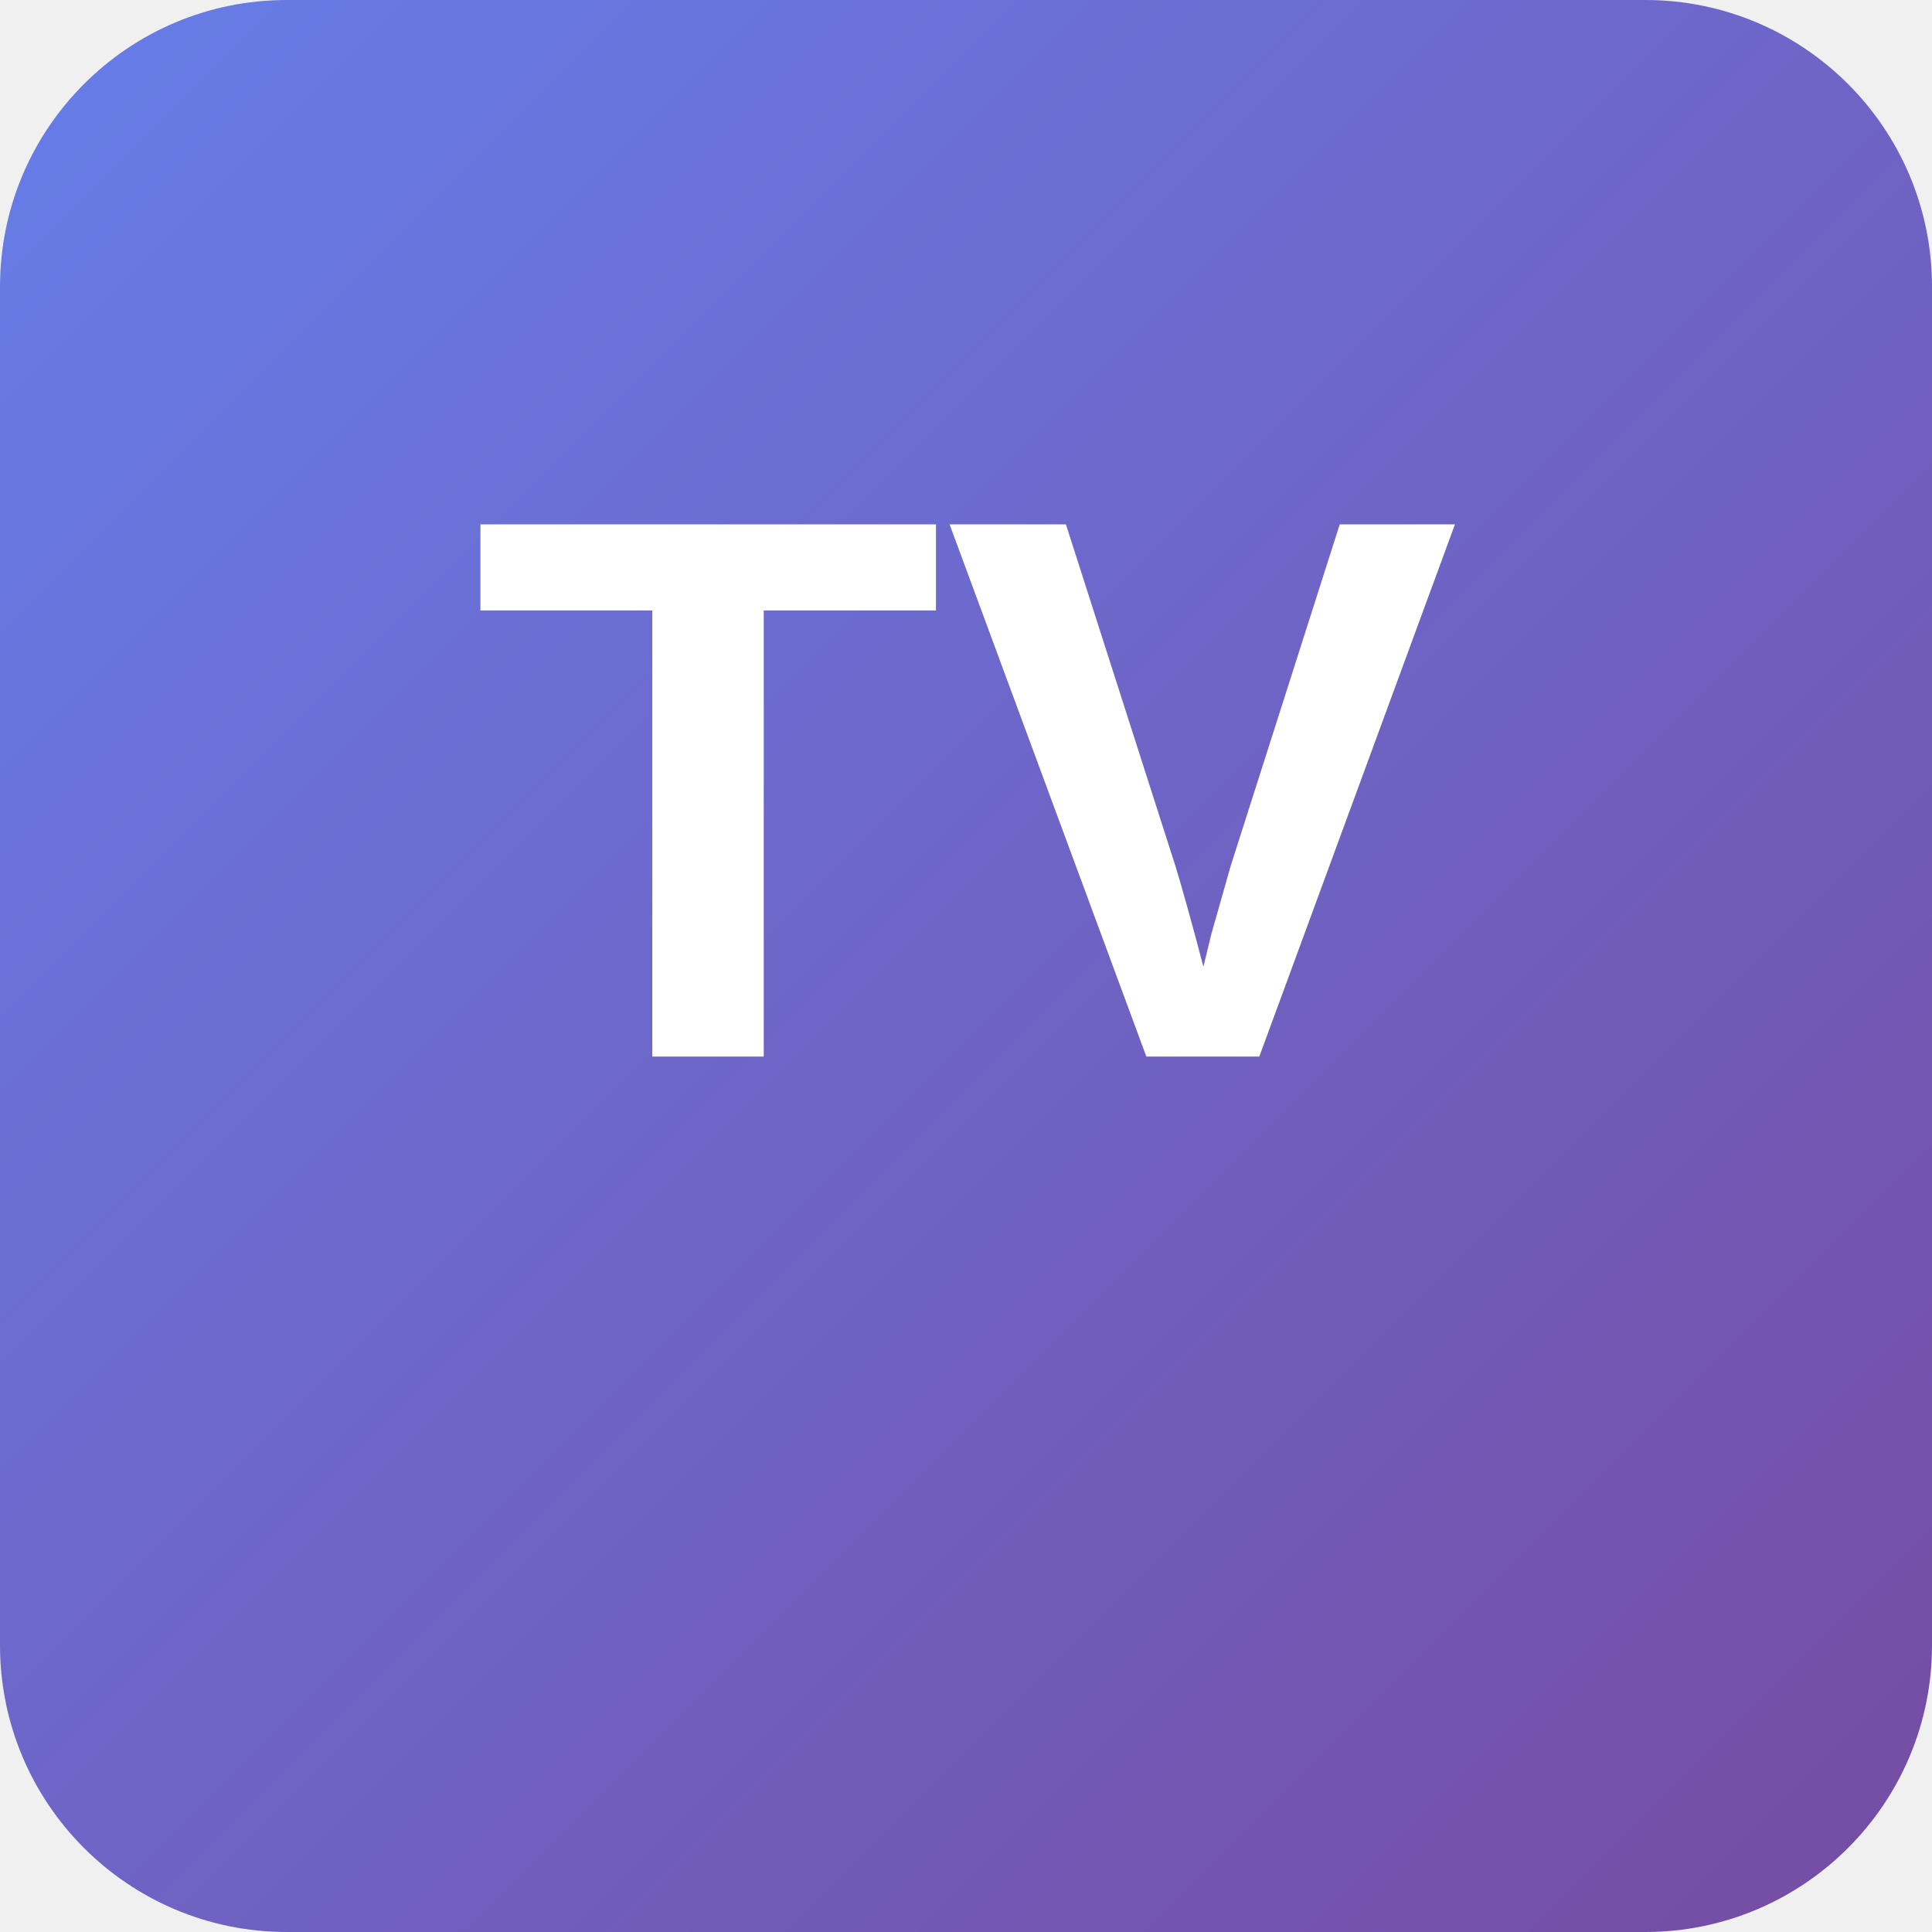
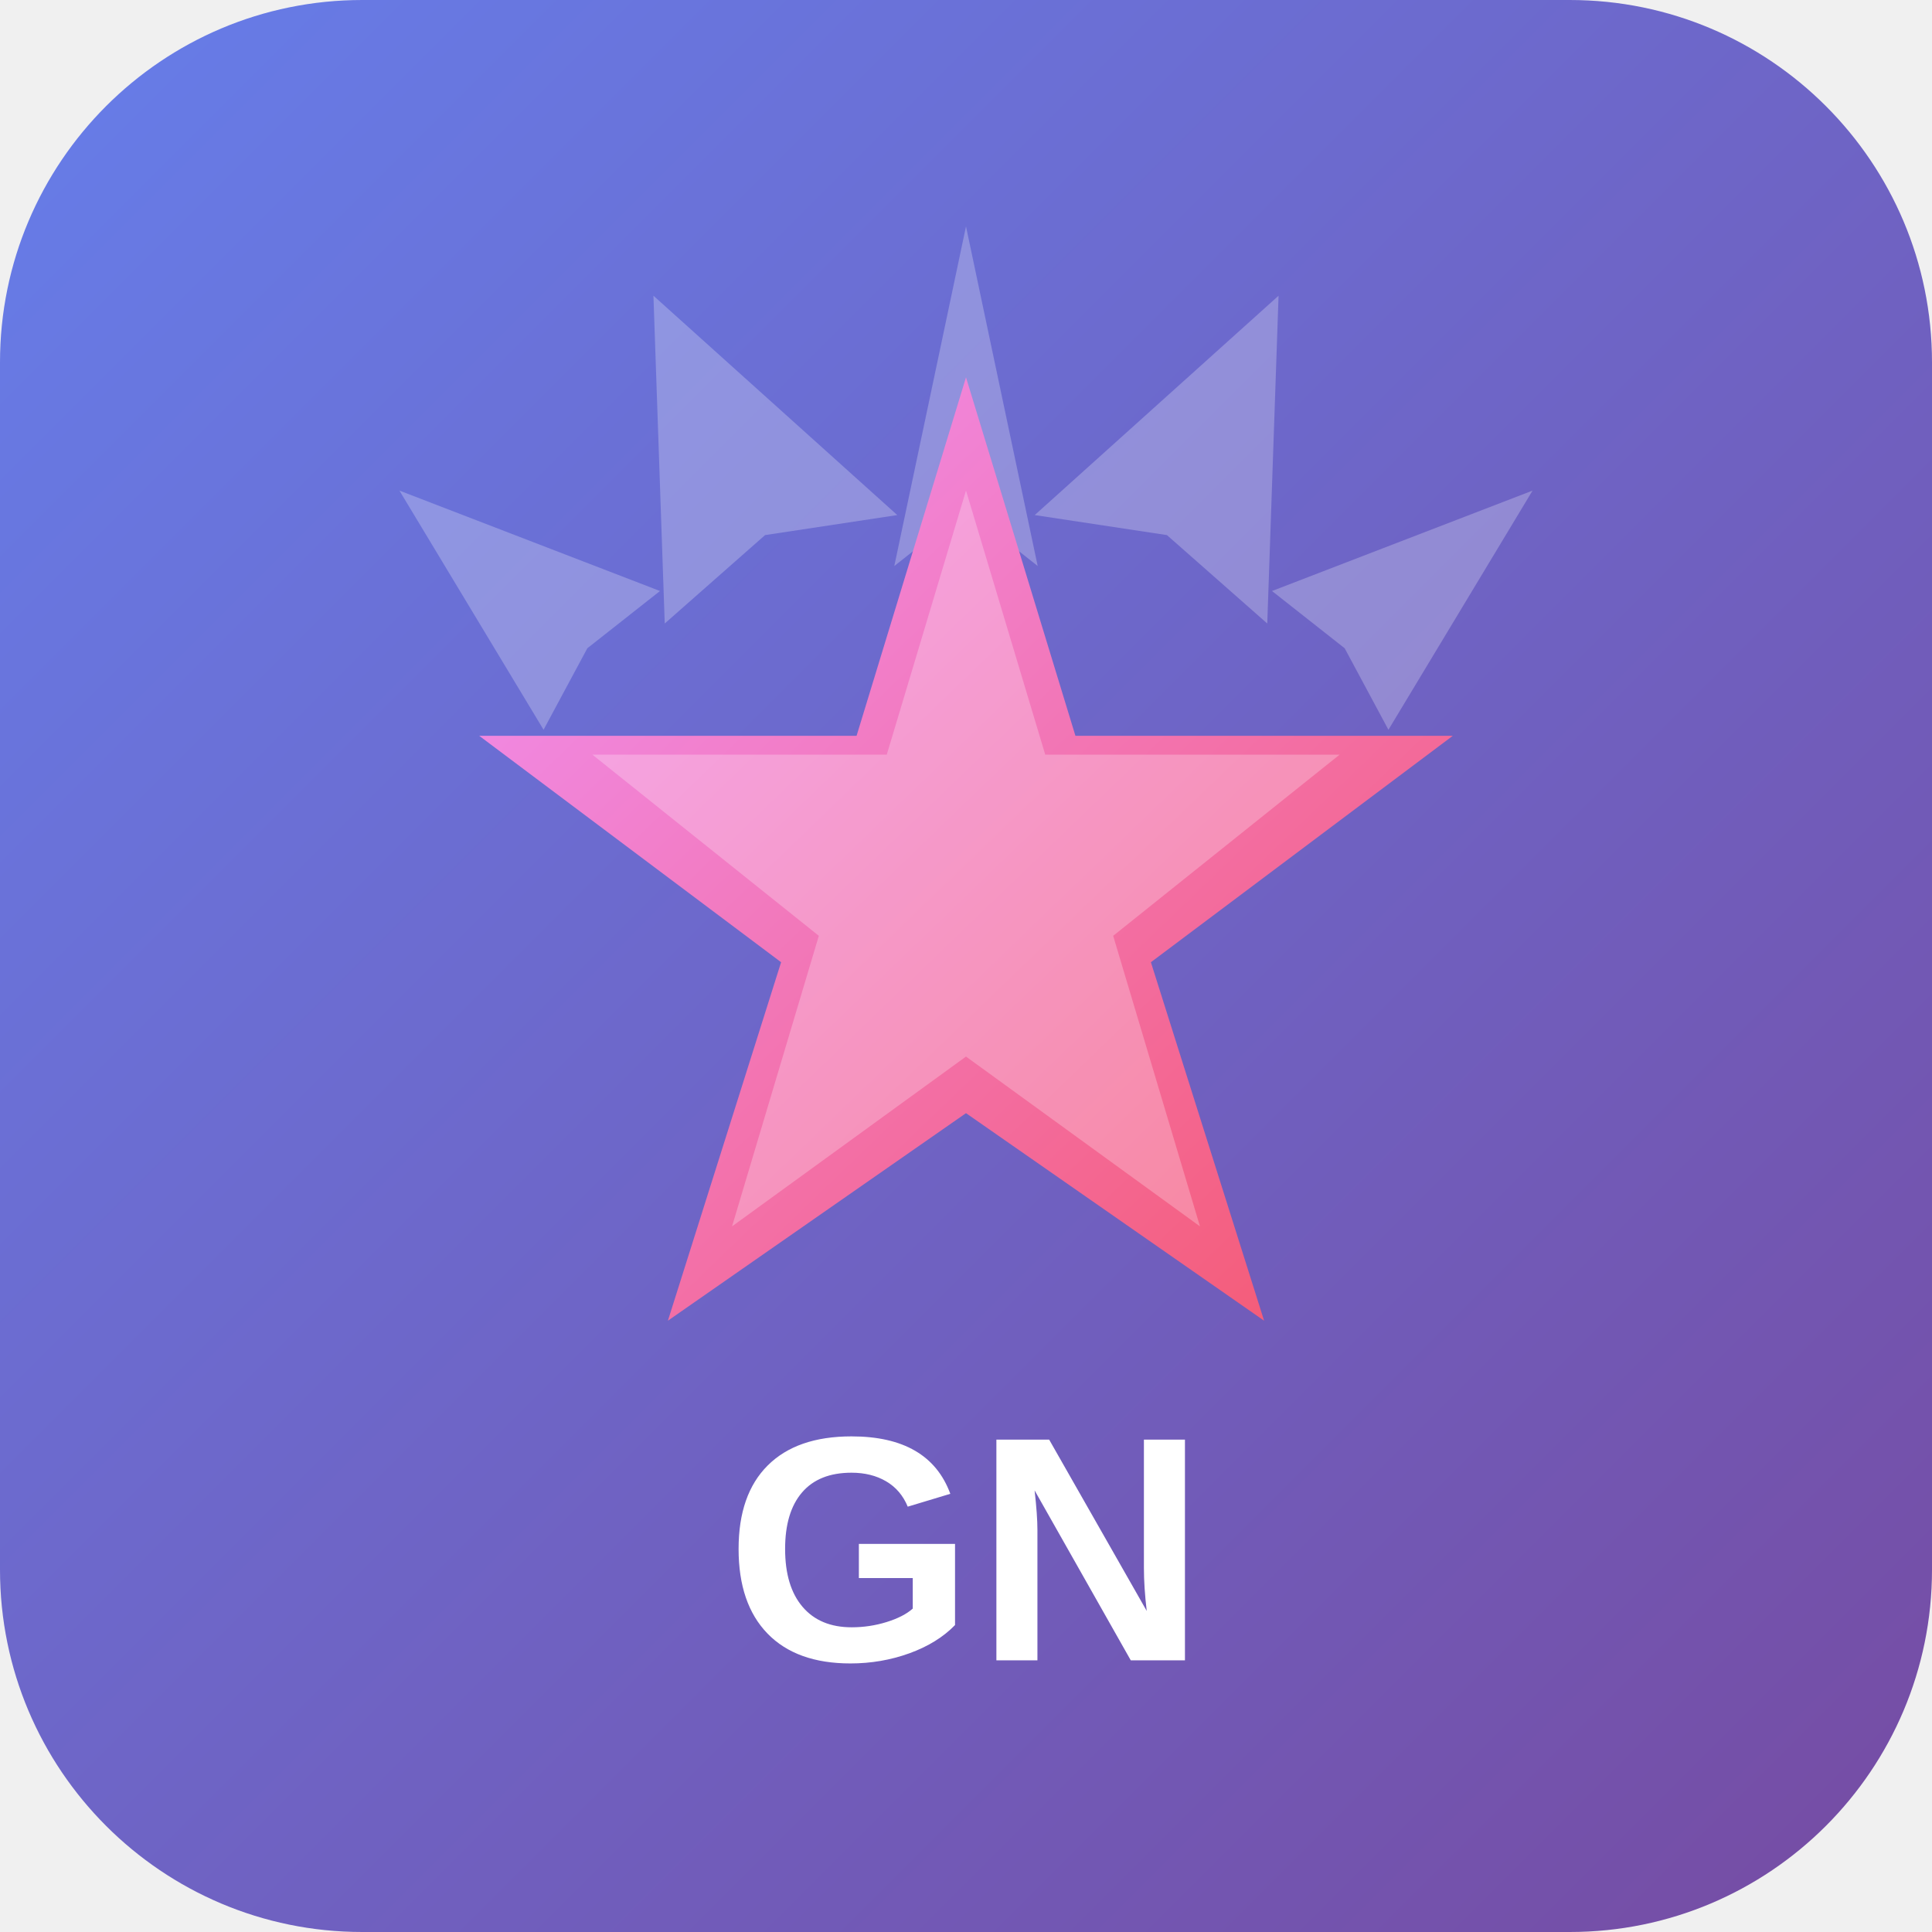
- <svg xmlns="http://www.w3.org/2000/svg" viewBox="0 0 512 512">
+ <svg xmlns="http://www.w3.org/2000/svg" viewBox="0 0 512 512" width="512" height="512">
  <defs>
-     <linearGradient id="grad" x1="0%" y1="0%" x2="100%" y2="100%">
-       <stop offset="0%" style="stop-color:#667eea;stop-opacity:1" />
-       <stop offset="100%" style="stop-color:#764ba2;stop-opacity:1" />
+     <linearGradient id="bg" x1="0%" y1="0%" x2="100%" y2="100%">
+       <stop offset="0%" style="stop-color:#667eea" />
+       <stop offset="100%" style="stop-color:#764ba2" />
+     </linearGradient>
+     <linearGradient id="star" x1="0%" y1="0%" x2="100%" y2="100%">
+       <stop offset="0%" style="stop-color:#f093fb" />
+       <stop offset="100%" style="stop-color:#f5576c" />
    </linearGradient>
  </defs>
-   <rect width="512" height="512" rx="76" fill="url(#grad)" />
-   <text x="256" y="280" font-family="Arial, Helvetica, sans-serif" font-size="205" font-weight="bold" fill="white" text-anchor="middle">TV</text>
+   <rect width="512" height="512" rx="96" fill="url(#bg)" />
+   <g opacity="0.25" fill="#fff">
+     <polygon points="256,60 275,150 256,135 237,150" />
+     <polygon points="256,60 290,140 256,130 222,140" transform="rotate(25 256 256)" />
+     <polygon points="256,60 290,140 256,130 222,140" transform="rotate(-25 256 256)" />
+     <polygon points="256,60 280,130 256,125 232,130" transform="rotate(50 256 256)" />
+     <polygon points="256,60 280,130 256,125 232,130" transform="rotate(-50 256 256)" />
+   </g>
+   <path d="M256 100            L285 195 L385 195 L305 255            L335 350 L256 295 L177 350            L207 255 L127 195 L227 195 Z" fill="url(#star)" />
+   <path d="M256 130            L277 200 L355 200 L295 248            L318 325 L256 280 L194 325            L217 248 L157 200 L235 200 Z" fill="#fff" opacity="0.25" />
+   <text x="256" y="440" font-family="Arial, Helvetica, sans-serif" font-size="85" font-weight="bold" fill="#fff" text-anchor="middle">GN</text>
</svg>
